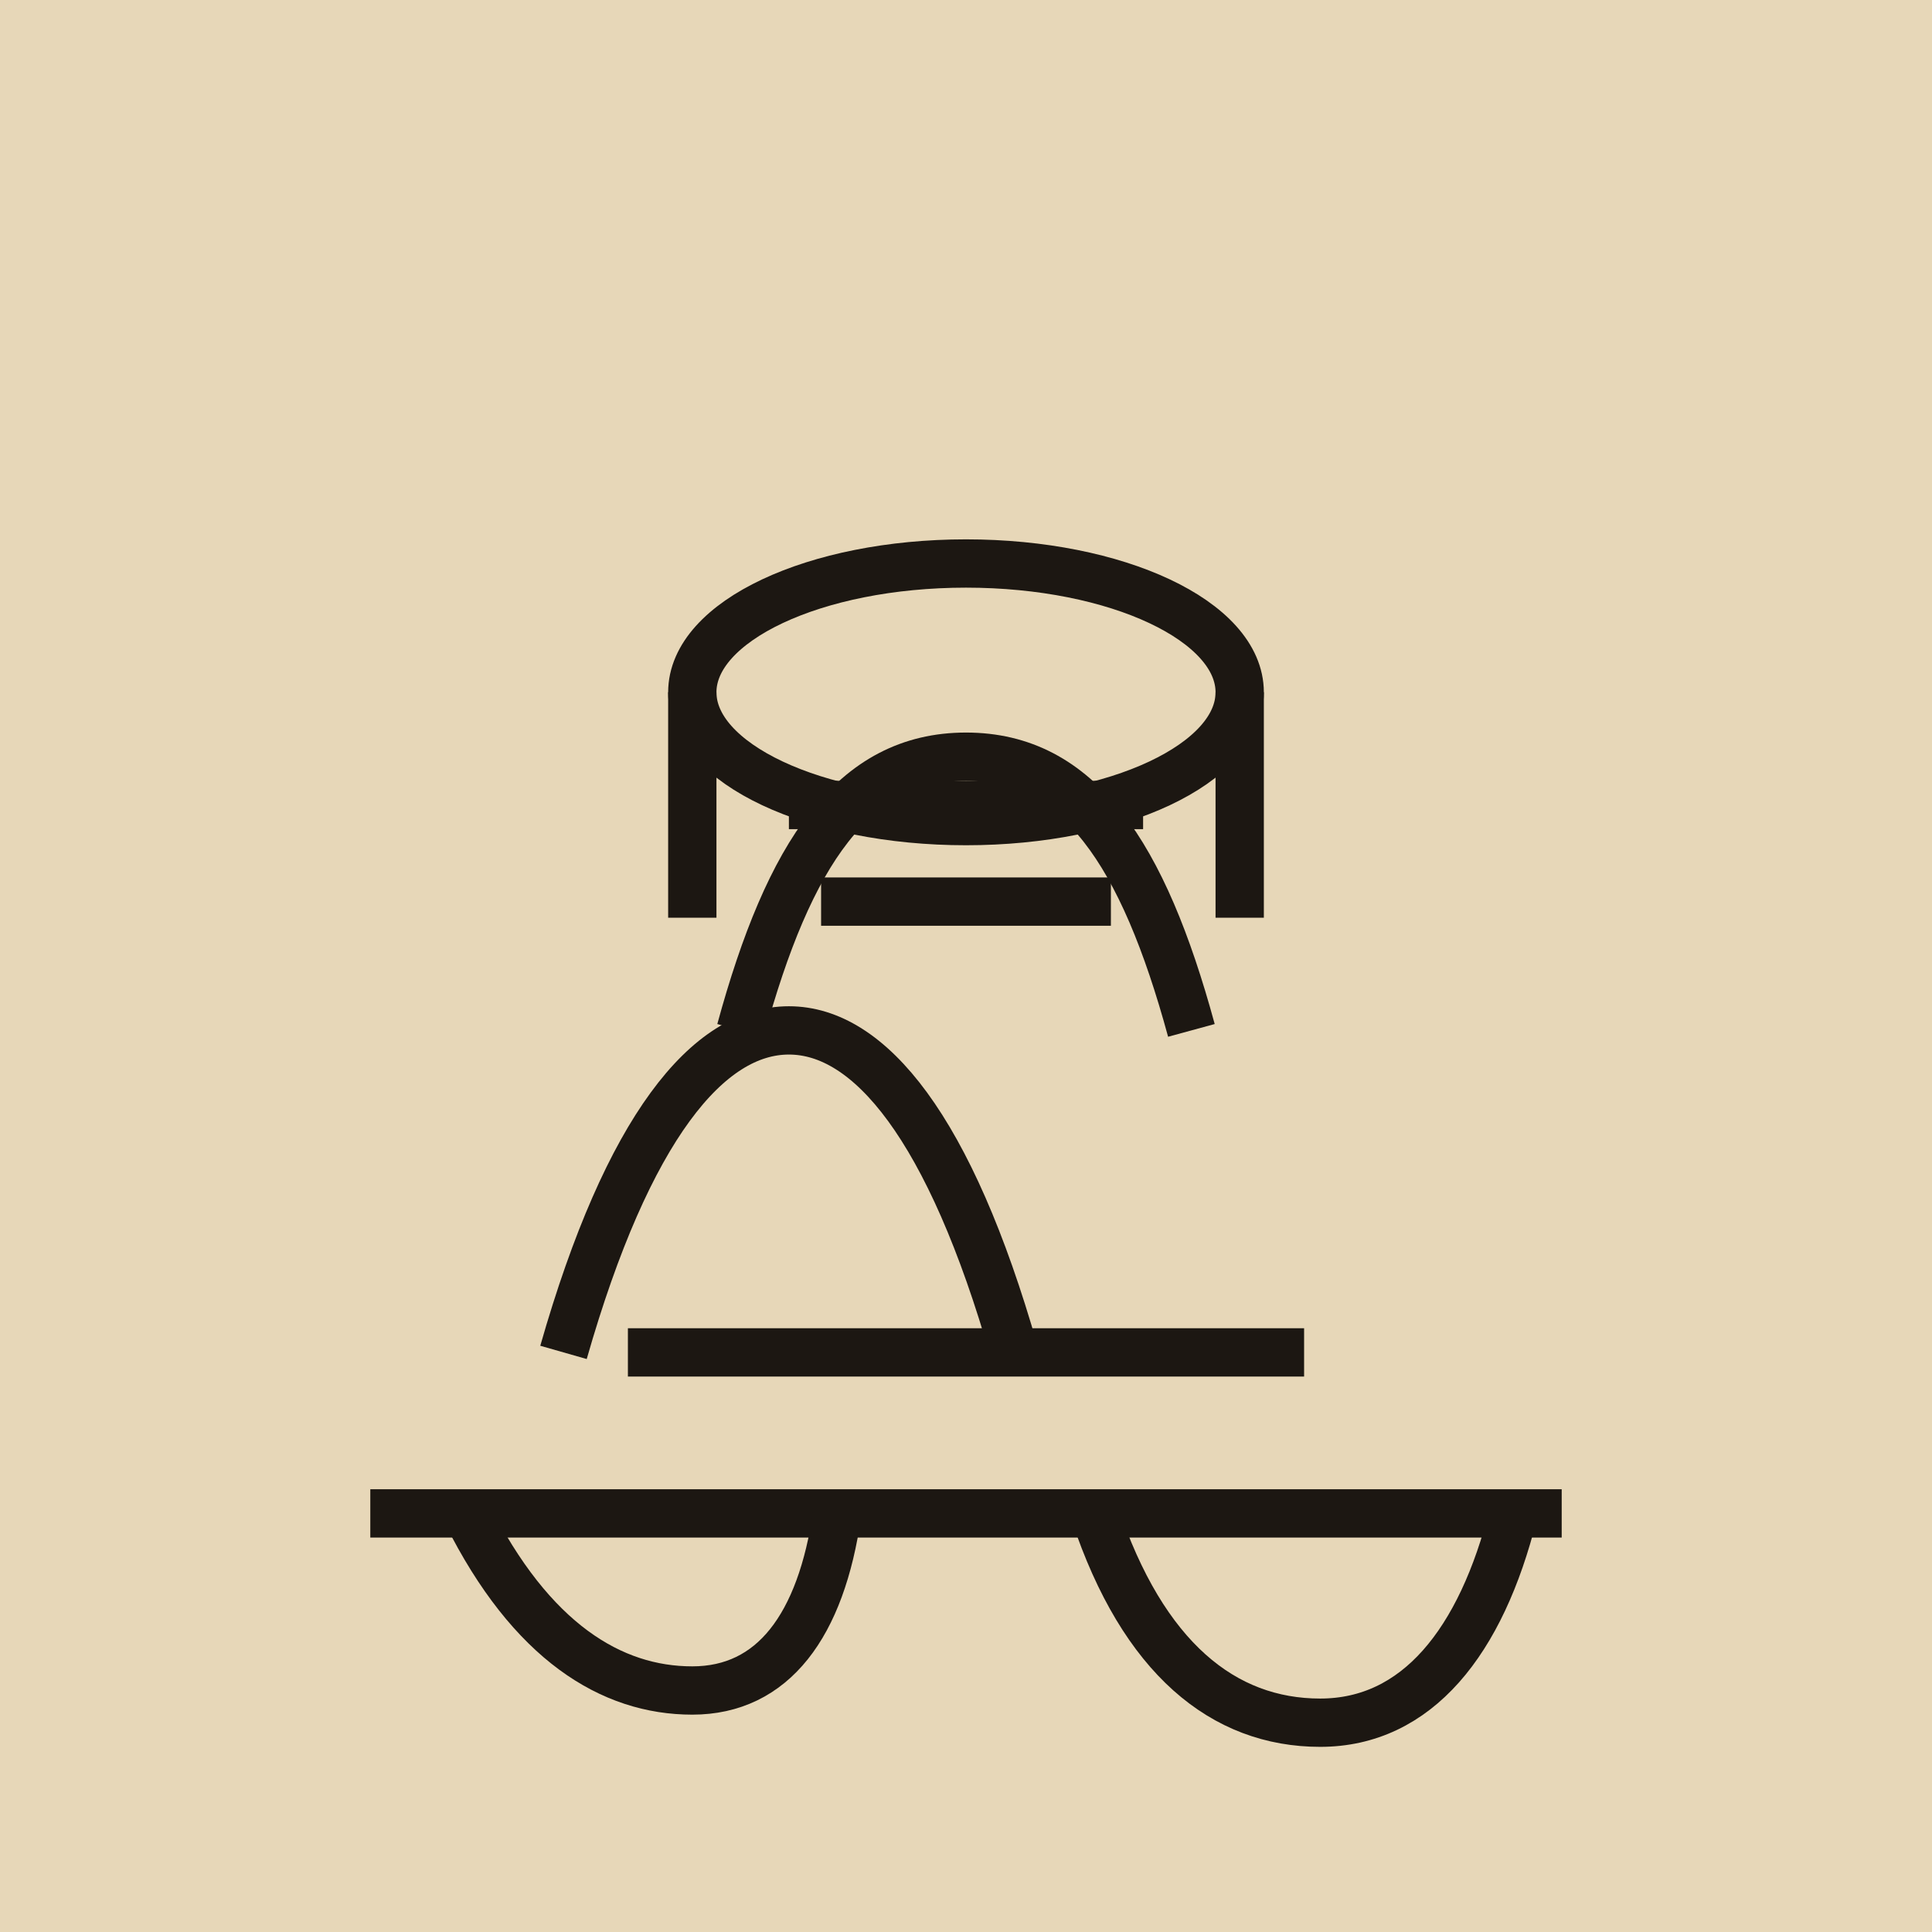
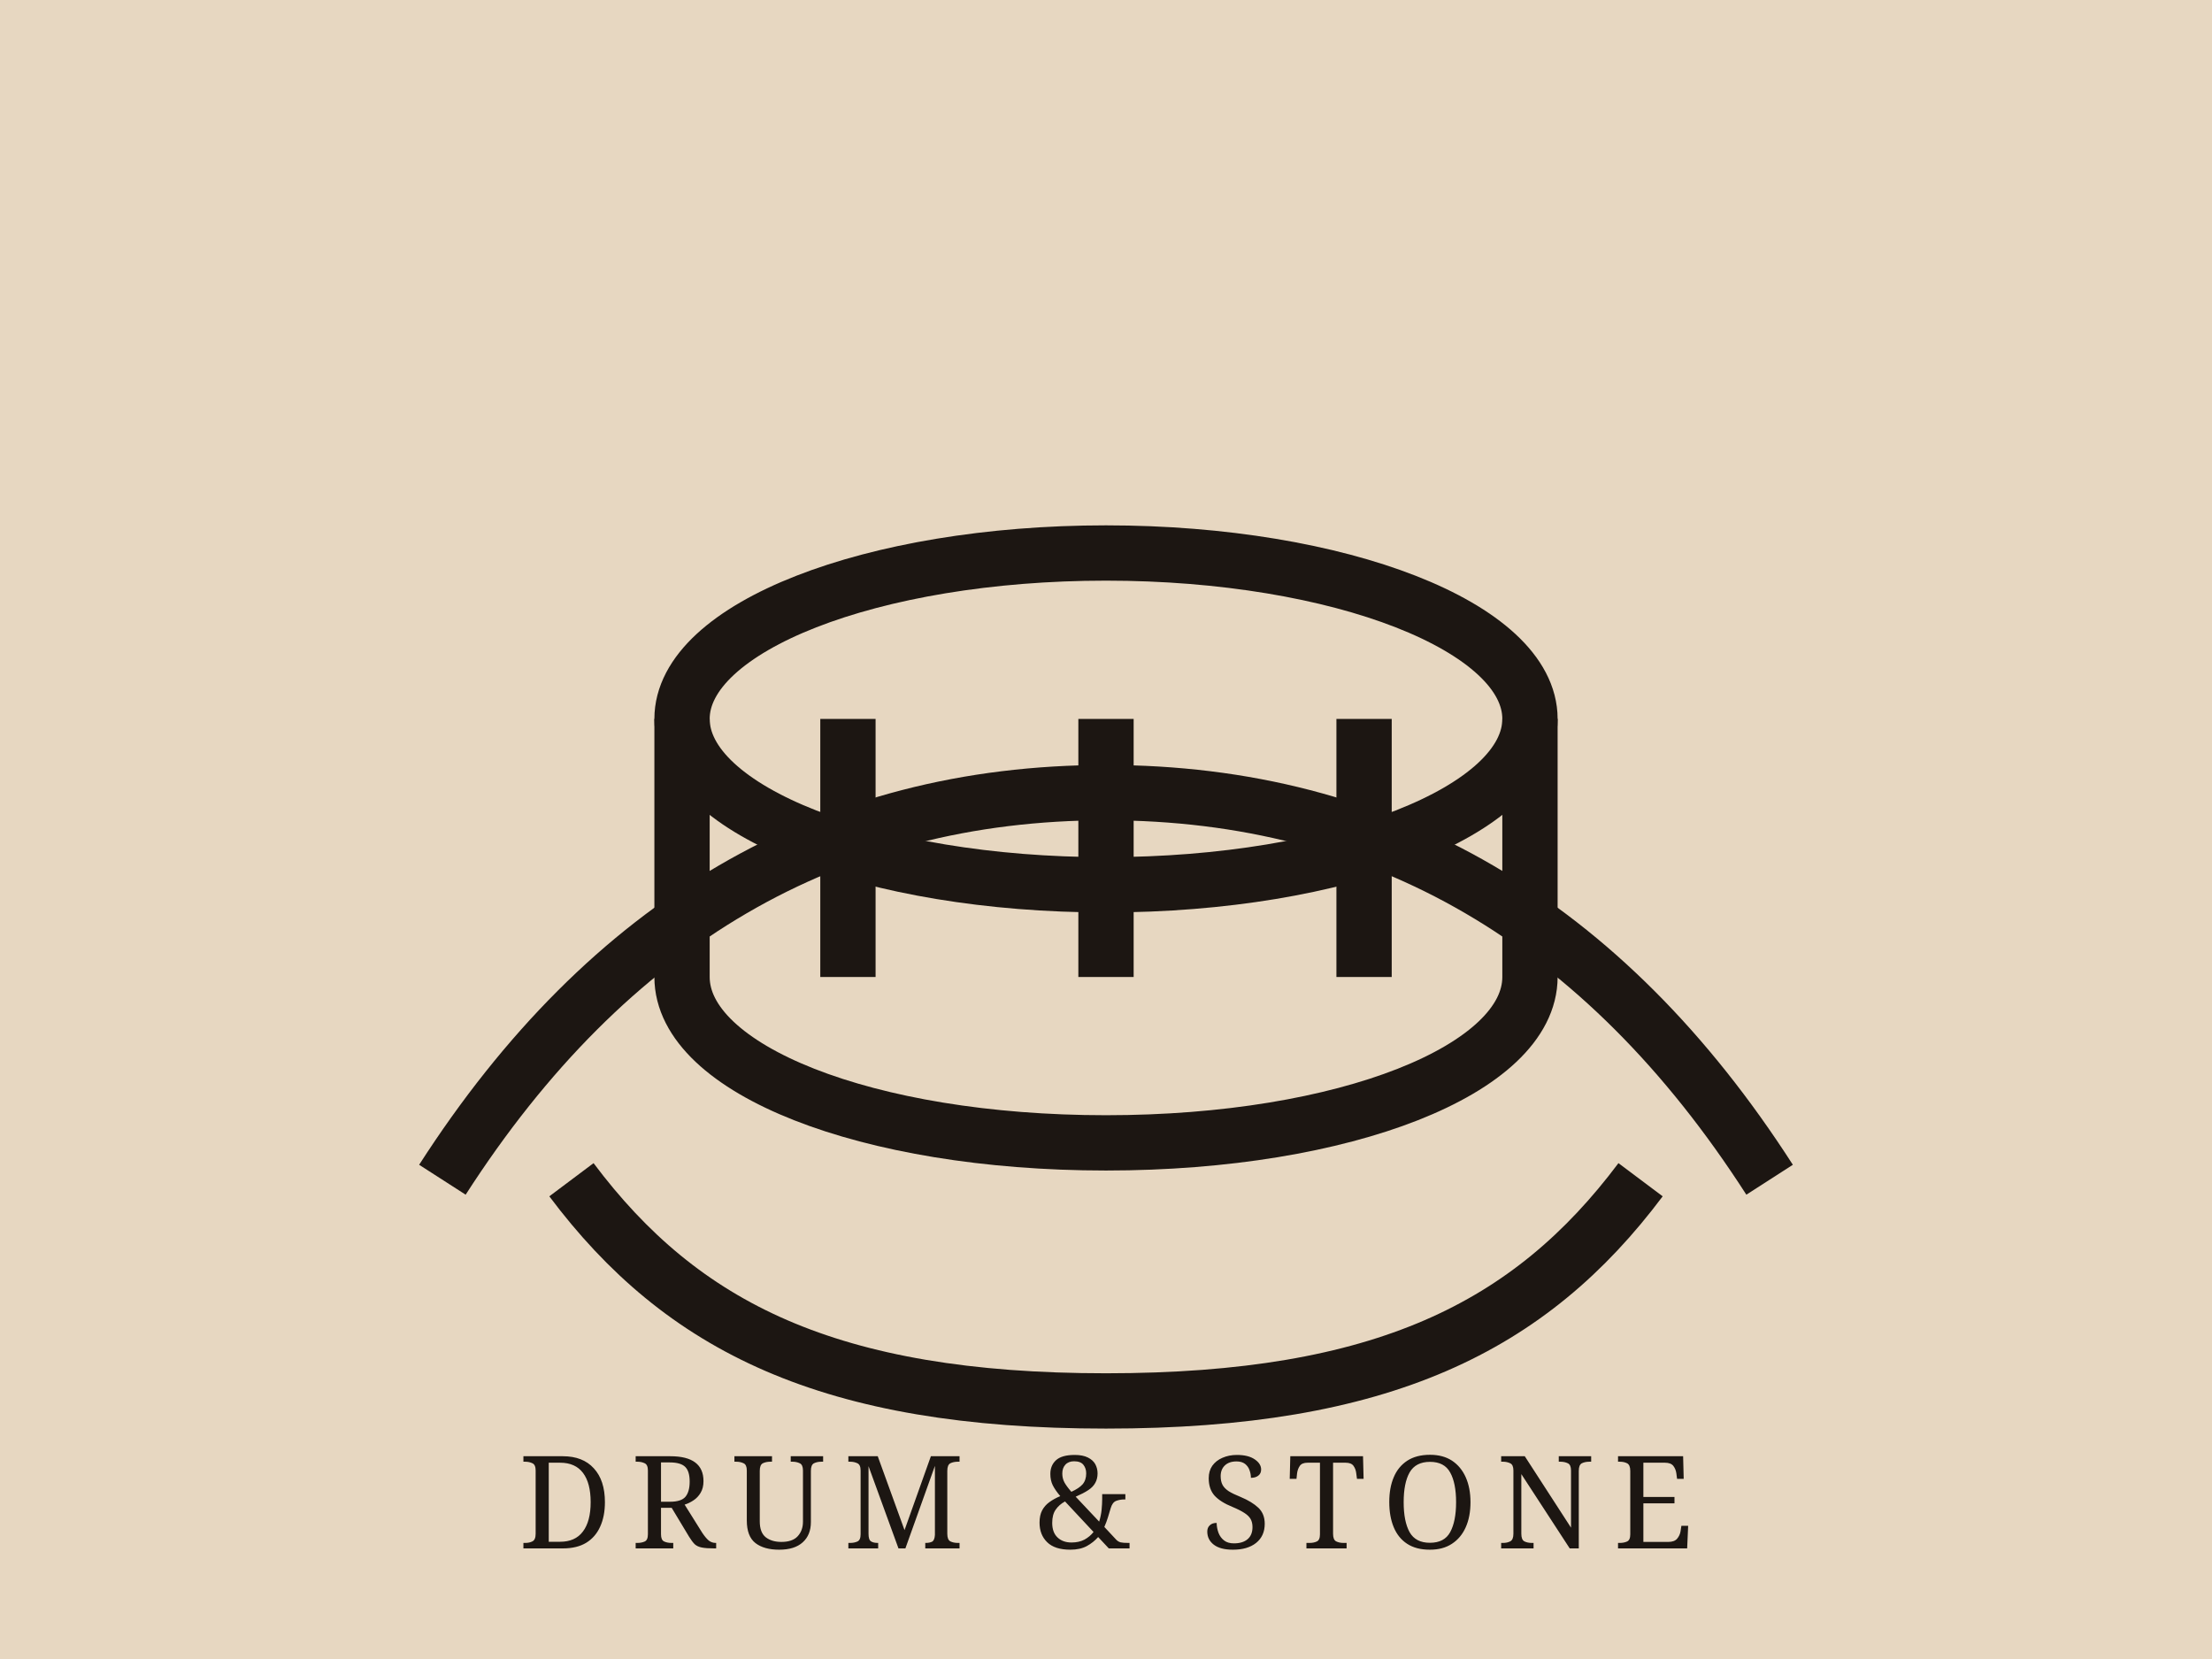
- <svg xmlns="http://www.w3.org/2000/svg" viewBox="0 0 240 240" role="img" aria-label="Drum and Stone mark">
-   <rect width="240" height="240" fill="#e7d7b8" />
-   <g fill="none" stroke="#1c1712" stroke-width="6" stroke-linejoin="round">
-     <path d="M70 168c8-28 18-40 28-40s20 12 28 40" />
-     <path d="M78 168h84" />
-     <path d="M92 128c6-22 14-34 28-34s22 12 28 34" />
-     <ellipse cx="120" cy="86" rx="34" ry="16" />
-     <path d="M86 86v28M154 86v28" />
-     <path d="M98 100h44M102 112h36" />
-     <path d="M46 188h148" />
-     <path d="M58 188c8 16 18 22 28 22s16-8 18-22" />
-     <path d="M136 188c6 18 16 26 28 26s20-10 24-26" />
+ <svg xmlns="http://www.w3.org/2000/svg" viewBox="0 0 240 180" role="img" aria-label="Drum and Stone">
+   <rect width="240" height="180" fill="#e7d7c1" />
+   <g fill="none" stroke="#1c1612" stroke-width="6" stroke-linejoin="round">
+     <path d="M48 128c18-28 42-42 72-42s54 14 72 42" />
+     <path d="M62 128c12 16 28 24 58 24s46-8 58-24" />
+     <ellipse cx="120" cy="78" rx="46" ry="18" />
+     <path d="M74 78v28c0 10 20 18 46 18s46-8 46-18V78" />
+     <path d="M92 78v28M120 78v28M148 78v28" />
  </g>
+   <text x="120" y="168" text-anchor="middle" font-family="Georgia, serif" font-size="14" fill="#1c1612" letter-spacing="2">DRUM &amp; STONE</text>
</svg>
